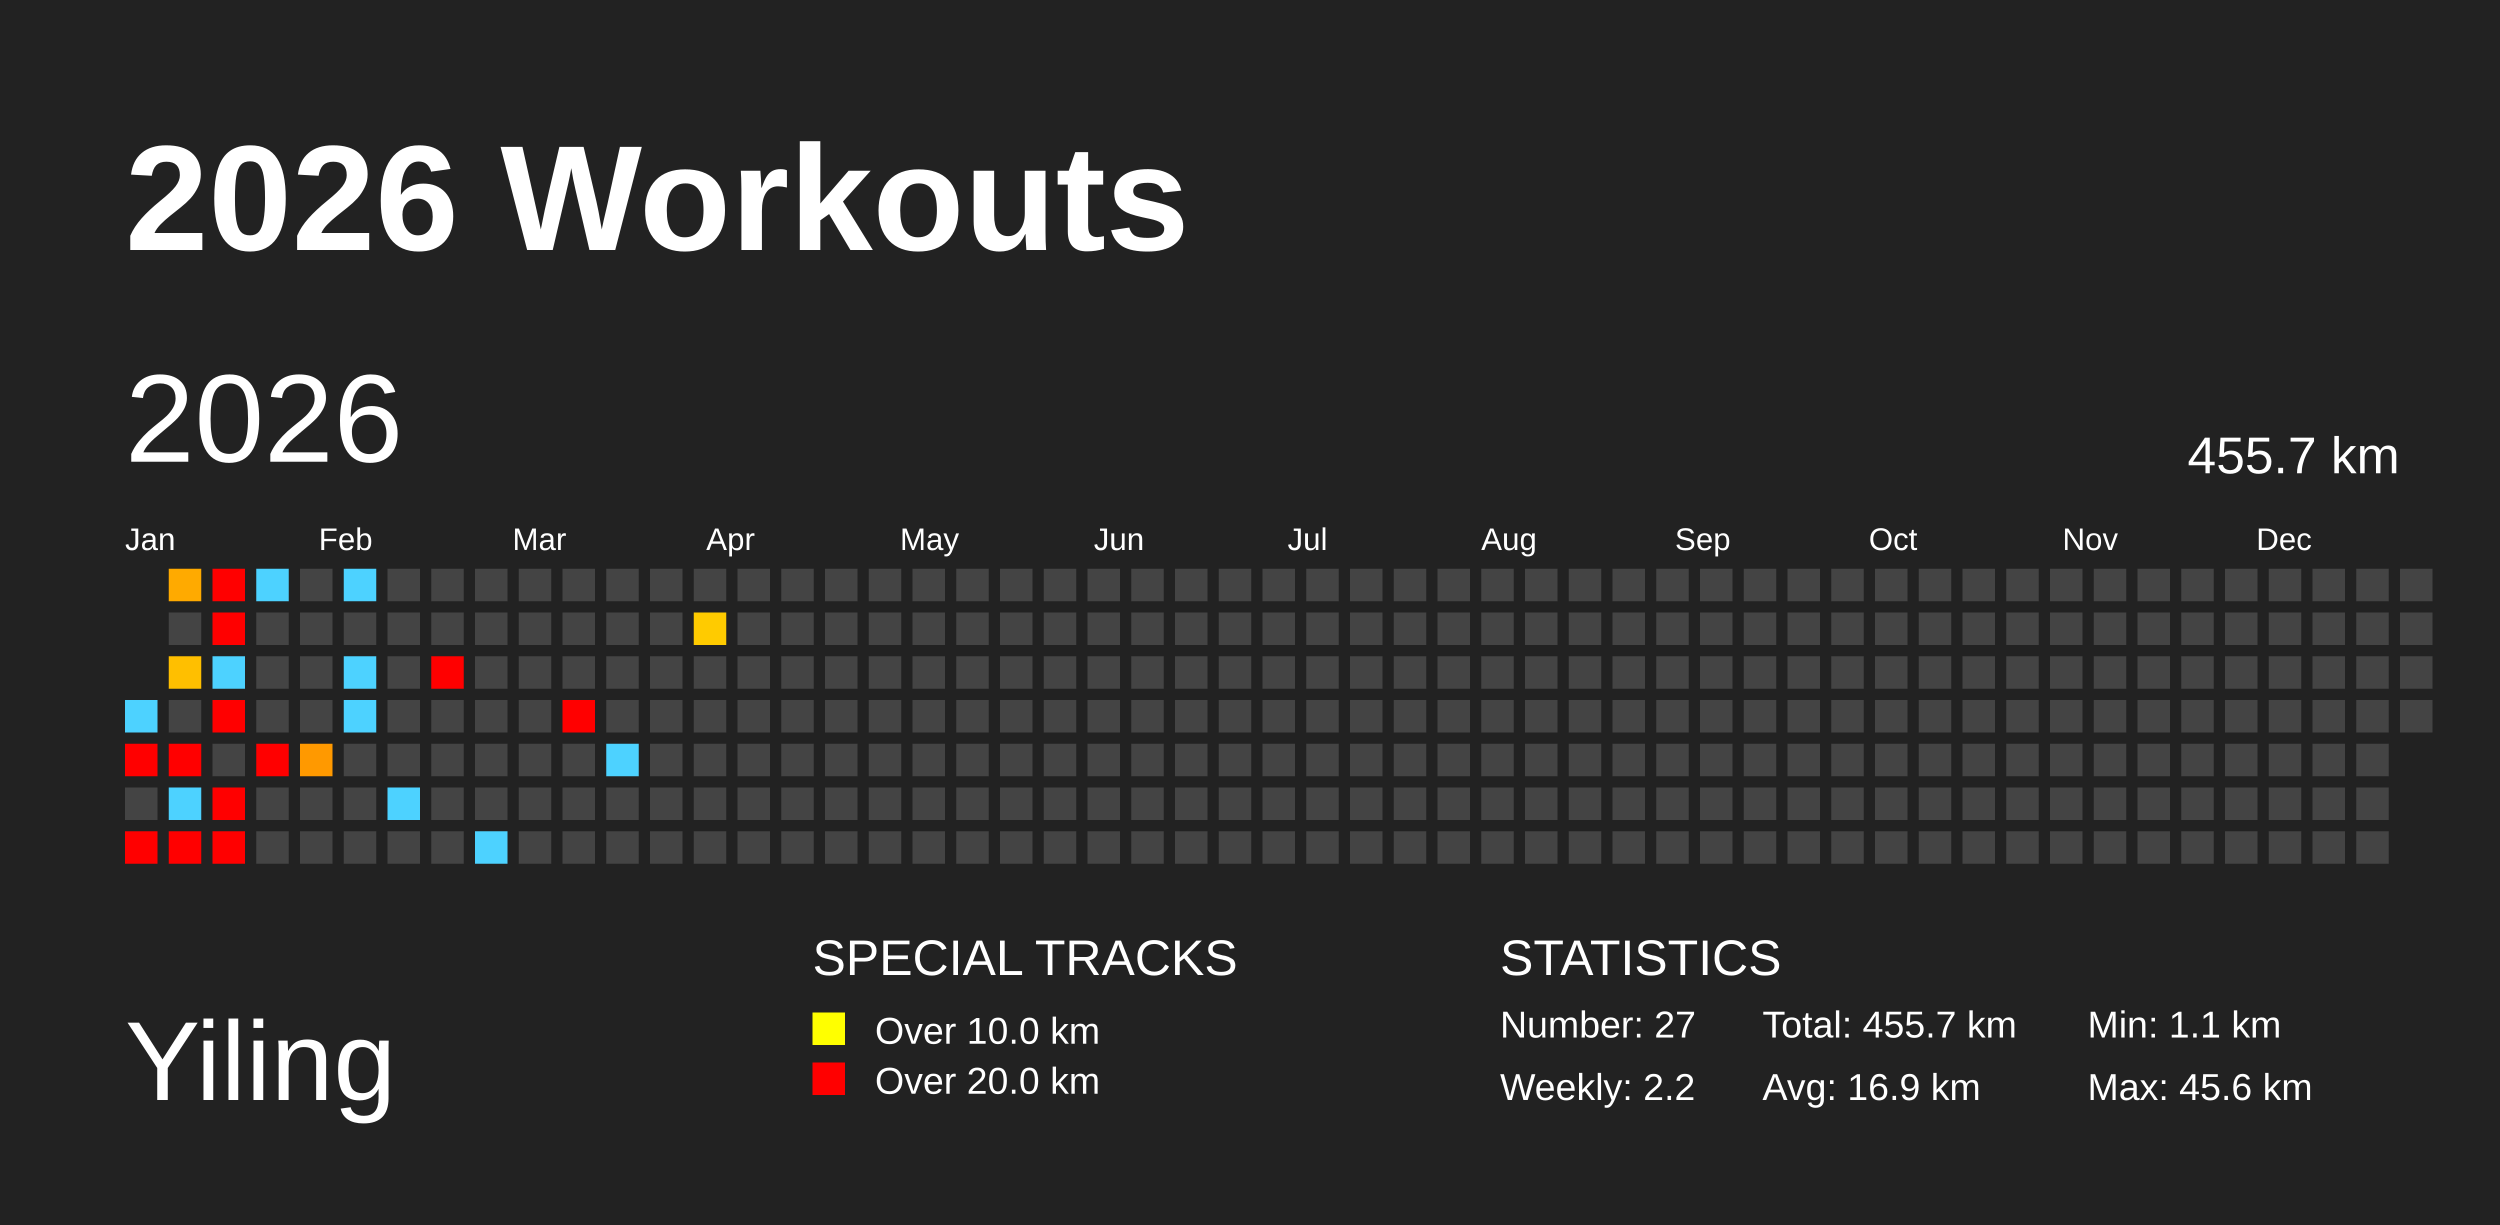
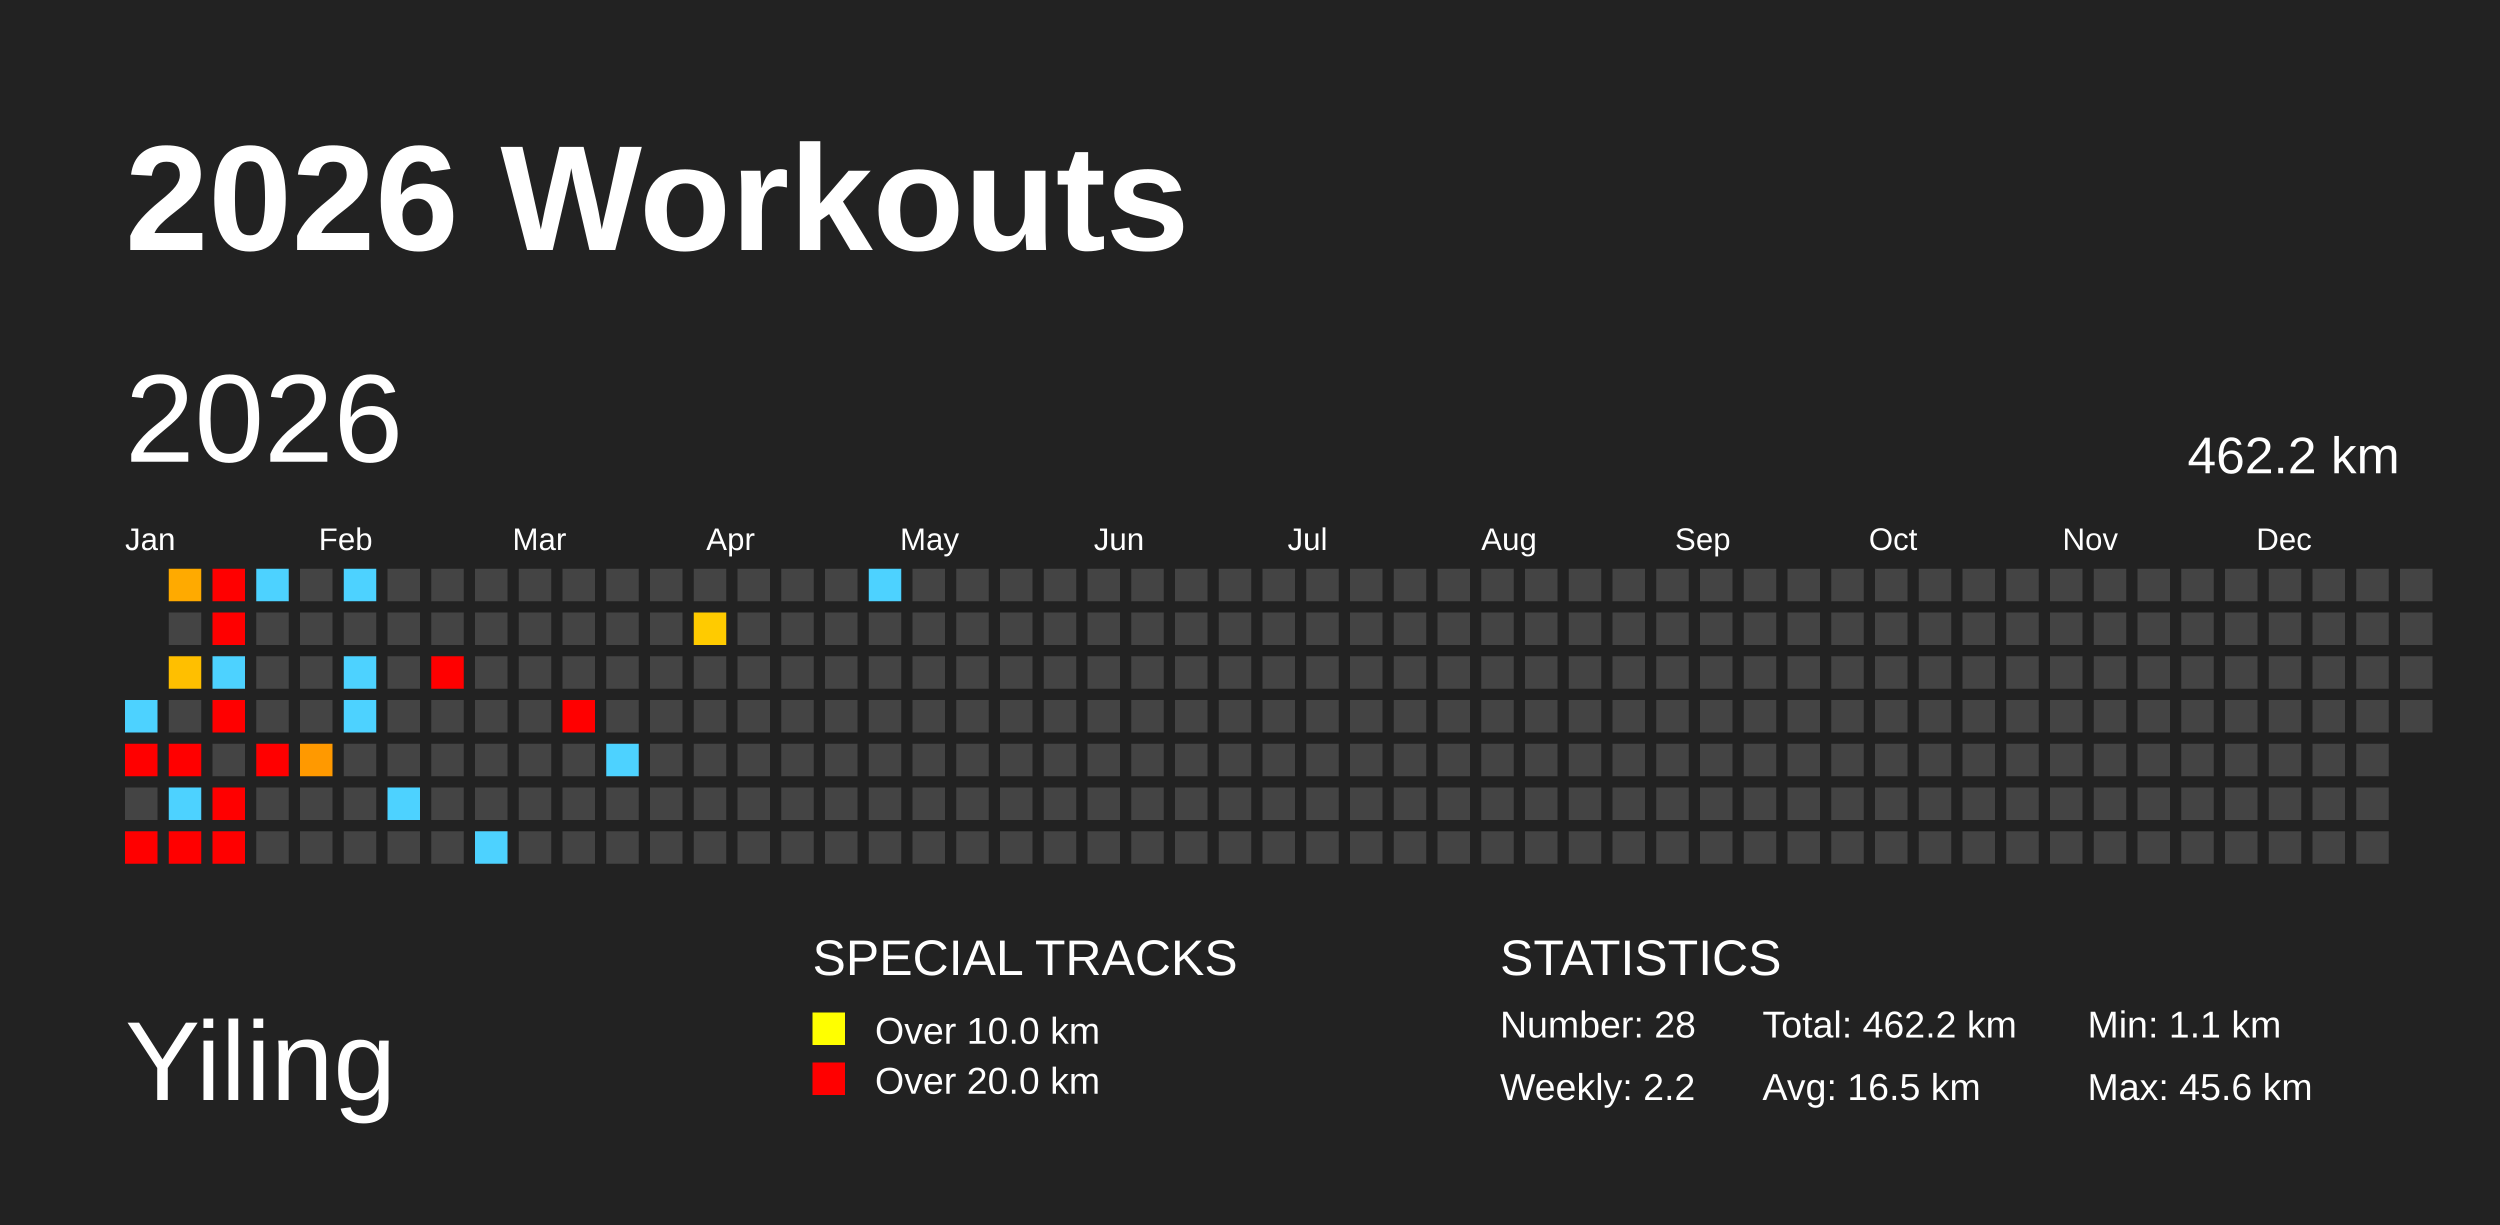
<svg xmlns="http://www.w3.org/2000/svg" baseProfile="full" height="98mm" version="1.1" viewBox="0,0,200,98" width="200mm">
  <defs />
  <rect fill="#222222" height="98" width="200" x="0" y="0" />
  <text fill="#FFFFFF" style="font-size:12px; font-family:Arial; font-weight:bold;" x="10" y="20">2026 Workouts</text>
  <text fill="#FFFFFF" style="font-size:9px; font-family:Arial" x="10" y="88">Yiling</text>
  <text fill="#FFFFFF" style="font-size:4px; font-family:Arial" x="65" y="78">SPECIAL TRACKS</text>
  <rect fill="yellow" height="2.6" width="2.6" x="65" y="81" />
  <text fill="#FFFFFF" style="font-size:3px; font-family:Arial" x="70" y="83.5">Over 10.0 km</text>
  <rect fill="red" height="2.6" width="2.6" x="65" y="85" />
  <text fill="#FFFFFF" style="font-size:3px; font-family:Arial" x="70" y="87.5">Over 20.0 km</text>
  <text fill="#FFFFFF" style="font-size:4px; font-family:Arial" x="120" y="78">STATISTICS</text>
-   <text fill="#FFFFFF" style="font-size:3px; font-family:Arial" x="120" y="83">Number: 27</text>
+   <text fill="#FFFFFF" style="font-size:3px; font-family:Arial" x="120" y="83">Number: 28</text>
  <text fill="#FFFFFF" style="font-size:3px; font-family:Arial" x="120" y="88">Weekly: 2.2</text>
-   <text fill="#FFFFFF" style="font-size:3px; font-family:Arial" x="141" y="83">Total: 455.7 km</text>
-   <text fill="#FFFFFF" style="font-size:3px; font-family:Arial" x="141" y="88">Avg: 16.9 km</text>
+   <text fill="#FFFFFF" style="font-size:3px; font-family:Arial" x="141" y="83">Total: 462.2 km</text>
+   <text fill="#FFFFFF" style="font-size:3px; font-family:Arial" x="141" y="88">Avg: 16.5 km</text>
  <text fill="#FFFFFF" style="font-size:3px; font-family:Arial" x="167" y="83">Min: 1.1 km</text>
  <text fill="#FFFFFF" style="font-size:3px; font-family:Arial" x="167" y="88">Max: 45.6 km</text>
  <text dominant-baseline="hanging" fill="#FFFFFF" style="font-size:10.0px; font-family:Arial;" x="10" y="30">2026</text>
-   <text dominant-baseline="hanging" fill="#FFFFFF" style="font-size:4.125px; font-family:Arial;" x="175" y="35">455.7 km</text>
+   <text dominant-baseline="hanging" fill="#FFFFFF" style="font-size:4.125px; font-family:Arial;" x="175" y="35">462.2 km</text>
  <text fill="#FFFFFF" style="font-size:2.5px; font-family:Arial" x="10.0" y="44">Jan</text>
  <text fill="#FFFFFF" style="font-size:2.5px; font-family:Arial" x="25.5" y="44">Feb</text>
  <text fill="#FFFFFF" style="font-size:2.5px; font-family:Arial" x="41.0" y="44">Mar</text>
  <text fill="#FFFFFF" style="font-size:2.5px; font-family:Arial" x="56.5" y="44">Apr</text>
  <text fill="#FFFFFF" style="font-size:2.5px; font-family:Arial" x="72.0" y="44">May</text>
  <text fill="#FFFFFF" style="font-size:2.5px; font-family:Arial" x="87.5" y="44">Jun</text>
  <text fill="#FFFFFF" style="font-size:2.5px; font-family:Arial" x="103.0" y="44">Jul</text>
  <text fill="#FFFFFF" style="font-size:2.5px; font-family:Arial" x="118.5" y="44">Aug</text>
  <text fill="#FFFFFF" style="font-size:2.5px; font-family:Arial" x="134.0" y="44">Sep</text>
  <text fill="#FFFFFF" style="font-size:2.5px; font-family:Arial" x="149.5" y="44">Oct</text>
  <text fill="#FFFFFF" style="font-size:2.5px; font-family:Arial" x="165.0" y="44">Nov</text>
  <text fill="#FFFFFF" style="font-size:2.5px; font-family:Arial" x="180.5" y="44">Dec</text>
  <rect fill="#4dd2ff" height="2.6" width="2.6" x="10.0" y="56.0" />
  <rect fill="red" height="2.6" width="2.6" x="10.0" y="59.5" />
  <rect fill="#444444" height="2.6" width="2.6" x="10.0" y="63.0" />
  <rect fill="red" height="2.6" width="2.6" x="10.0" y="66.5" />
  <rect fill="#ffaa00" height="2.6" width="2.6" x="13.5" y="45.5" />
  <rect fill="#444444" height="2.6" width="2.6" x="13.5" y="49.0" />
  <rect fill="#ffbf00" height="2.6" width="2.6" x="13.5" y="52.5" />
  <rect fill="#444444" height="2.6" width="2.6" x="13.5" y="56.0" />
  <rect fill="red" height="2.6" width="2.6" x="13.5" y="59.5" />
  <rect fill="#4dd2ff" height="2.6" width="2.6" x="13.5" y="63.0" />
  <rect fill="red" height="2.6" width="2.6" x="13.5" y="66.5" />
  <rect fill="red" height="2.6" width="2.6" x="17.0" y="45.5" />
  <rect fill="red" height="2.6" width="2.6" x="17.0" y="49.0" />
  <rect fill="#4dd2ff" height="2.6" width="2.6" x="17.0" y="52.5" />
  <rect fill="red" height="2.6" width="2.6" x="17.0" y="56.0" />
  <rect fill="#444444" height="2.6" width="2.6" x="17.0" y="59.5" />
  <rect fill="red" height="2.6" width="2.6" x="17.0" y="63.0" />
  <rect fill="red" height="2.6" width="2.6" x="17.0" y="66.5" />
  <rect fill="#4dd2ff" height="2.6" width="2.6" x="20.5" y="45.5" />
  <rect fill="#444444" height="2.6" width="2.6" x="20.5" y="49.0" />
  <rect fill="#444444" height="2.6" width="2.6" x="20.5" y="52.5" />
  <rect fill="#444444" height="2.6" width="2.6" x="20.5" y="56.0" />
  <rect fill="red" height="2.6" width="2.6" x="20.5" y="59.5" />
  <rect fill="#444444" height="2.6" width="2.6" x="20.5" y="63.0" />
  <rect fill="#444444" height="2.6" width="2.6" x="20.5" y="66.5" />
  <rect fill="#444444" height="2.6" width="2.6" x="24.0" y="45.5" />
  <rect fill="#444444" height="2.6" width="2.6" x="24.0" y="49.0" />
  <rect fill="#444444" height="2.6" width="2.6" x="24.0" y="52.5" />
  <rect fill="#444444" height="2.6" width="2.6" x="24.0" y="56.0" />
  <rect fill="#ff9900" height="2.6" width="2.6" x="24.0" y="59.5" />
  <rect fill="#444444" height="2.6" width="2.6" x="24.0" y="63.0" />
  <rect fill="#444444" height="2.6" width="2.6" x="24.0" y="66.5" />
  <rect fill="#4dd2ff" height="2.6" width="2.6" x="27.5" y="45.5" />
  <rect fill="#444444" height="2.6" width="2.6" x="27.5" y="49.0" />
  <rect fill="#4dd2ff" height="2.6" width="2.6" x="27.5" y="52.5" />
  <rect fill="#4dd2ff" height="2.6" width="2.6" x="27.5" y="56.0" />
  <rect fill="#444444" height="2.6" width="2.6" x="27.5" y="59.5" />
  <rect fill="#444444" height="2.6" width="2.6" x="27.5" y="63.0" />
  <rect fill="#444444" height="2.6" width="2.6" x="27.5" y="66.5" />
  <rect fill="#444444" height="2.6" width="2.6" x="31.0" y="45.5" />
  <rect fill="#444444" height="2.6" width="2.6" x="31.0" y="49.0" />
  <rect fill="#444444" height="2.6" width="2.6" x="31.0" y="52.5" />
  <rect fill="#444444" height="2.6" width="2.6" x="31.0" y="56.0" />
  <rect fill="#444444" height="2.6" width="2.6" x="31.0" y="59.5" />
  <rect fill="#4dd2ff" height="2.6" width="2.6" x="31.0" y="63.0" />
  <rect fill="#444444" height="2.6" width="2.6" x="31.0" y="66.5" />
  <rect fill="#444444" height="2.6" width="2.6" x="34.5" y="45.5" />
  <rect fill="#444444" height="2.6" width="2.6" x="34.5" y="49.0" />
  <rect fill="red" height="2.6" width="2.6" x="34.5" y="52.5" />
  <rect fill="#444444" height="2.6" width="2.6" x="34.5" y="56.0" />
  <rect fill="#444444" height="2.6" width="2.6" x="34.5" y="59.5" />
  <rect fill="#444444" height="2.6" width="2.6" x="34.5" y="63.0" />
  <rect fill="#444444" height="2.6" width="2.6" x="34.5" y="66.5" />
  <rect fill="#444444" height="2.6" width="2.6" x="38.0" y="45.5" />
  <rect fill="#444444" height="2.6" width="2.6" x="38.0" y="49.0" />
  <rect fill="#444444" height="2.6" width="2.6" x="38.0" y="52.5" />
  <rect fill="#444444" height="2.6" width="2.6" x="38.0" y="56.0" />
  <rect fill="#444444" height="2.6" width="2.6" x="38.0" y="59.5" />
  <rect fill="#444444" height="2.6" width="2.6" x="38.0" y="63.0" />
  <rect fill="#4dd2ff" height="2.6" width="2.6" x="38.0" y="66.5" />
  <rect fill="#444444" height="2.6" width="2.6" x="41.5" y="45.5" />
  <rect fill="#444444" height="2.6" width="2.6" x="41.5" y="49.0" />
  <rect fill="#444444" height="2.6" width="2.6" x="41.5" y="52.5" />
  <rect fill="#444444" height="2.6" width="2.6" x="41.5" y="56.0" />
  <rect fill="#444444" height="2.6" width="2.6" x="41.5" y="59.5" />
  <rect fill="#444444" height="2.6" width="2.6" x="41.5" y="63.0" />
  <rect fill="#444444" height="2.6" width="2.6" x="41.5" y="66.5" />
  <rect fill="#444444" height="2.6" width="2.6" x="45.0" y="45.5" />
  <rect fill="#444444" height="2.6" width="2.6" x="45.0" y="49.0" />
  <rect fill="#444444" height="2.6" width="2.6" x="45.0" y="52.5" />
  <rect fill="red" height="2.6" width="2.6" x="45.0" y="56.0" />
  <rect fill="#444444" height="2.6" width="2.6" x="45.0" y="59.5" />
  <rect fill="#444444" height="2.6" width="2.6" x="45.0" y="63.0" />
  <rect fill="#444444" height="2.6" width="2.6" x="45.0" y="66.5" />
  <rect fill="#444444" height="2.6" width="2.6" x="48.5" y="45.5" />
  <rect fill="#444444" height="2.6" width="2.6" x="48.5" y="49.0" />
  <rect fill="#444444" height="2.6" width="2.6" x="48.5" y="52.5" />
  <rect fill="#444444" height="2.6" width="2.6" x="48.5" y="56.0" />
  <rect fill="#4dd2ff" height="2.6" width="2.6" x="48.5" y="59.5" />
  <rect fill="#444444" height="2.6" width="2.6" x="48.5" y="63.0" />
  <rect fill="#444444" height="2.6" width="2.6" x="48.5" y="66.5" />
  <rect fill="#444444" height="2.6" width="2.6" x="52.0" y="45.5" />
  <rect fill="#444444" height="2.6" width="2.6" x="52.0" y="49.0" />
  <rect fill="#444444" height="2.6" width="2.6" x="52.0" y="52.5" />
  <rect fill="#444444" height="2.6" width="2.6" x="52.0" y="56.0" />
  <rect fill="#444444" height="2.6" width="2.6" x="52.0" y="59.5" />
  <rect fill="#444444" height="2.6" width="2.6" x="52.0" y="63.0" />
  <rect fill="#444444" height="2.6" width="2.6" x="52.0" y="66.5" />
  <rect fill="#444444" height="2.6" width="2.6" x="55.5" y="45.5" />
  <rect fill="#ffcb00" height="2.6" width="2.6" x="55.5" y="49.0" />
  <rect fill="#444444" height="2.6" width="2.6" x="55.5" y="52.5" />
  <rect fill="#444444" height="2.6" width="2.6" x="55.5" y="56.0" />
  <rect fill="#444444" height="2.6" width="2.6" x="55.5" y="59.5" />
  <rect fill="#444444" height="2.6" width="2.6" x="55.5" y="63.0" />
  <rect fill="#444444" height="2.6" width="2.6" x="55.5" y="66.5" />
  <rect fill="#444444" height="2.6" width="2.6" x="59.0" y="45.5" />
  <rect fill="#444444" height="2.6" width="2.6" x="59.0" y="49.0" />
  <rect fill="#444444" height="2.6" width="2.6" x="59.0" y="52.5" />
  <rect fill="#444444" height="2.6" width="2.6" x="59.0" y="56.0" />
  <rect fill="#444444" height="2.6" width="2.6" x="59.0" y="59.5" />
  <rect fill="#444444" height="2.6" width="2.6" x="59.0" y="63.0" />
  <rect fill="#444444" height="2.6" width="2.6" x="59.0" y="66.5" />
  <rect fill="#444444" height="2.6" width="2.6" x="62.5" y="45.5" />
  <rect fill="#444444" height="2.6" width="2.6" x="62.5" y="49.0" />
  <rect fill="#444444" height="2.6" width="2.6" x="62.5" y="52.5" />
  <rect fill="#444444" height="2.6" width="2.6" x="62.5" y="56.0" />
  <rect fill="#444444" height="2.6" width="2.6" x="62.5" y="59.5" />
  <rect fill="#444444" height="2.6" width="2.6" x="62.5" y="63.0" />
  <rect fill="#444444" height="2.6" width="2.6" x="62.5" y="66.5" />
  <rect fill="#444444" height="2.6" width="2.6" x="66.0" y="45.5" />
  <rect fill="#444444" height="2.6" width="2.6" x="66.0" y="49.0" />
  <rect fill="#444444" height="2.6" width="2.6" x="66.0" y="52.5" />
  <rect fill="#444444" height="2.6" width="2.6" x="66.0" y="56.0" />
  <rect fill="#444444" height="2.6" width="2.6" x="66.0" y="59.5" />
  <rect fill="#444444" height="2.6" width="2.6" x="66.0" y="63.0" />
  <rect fill="#444444" height="2.6" width="2.6" x="66.0" y="66.5" />
-   <rect fill="#444444" height="2.6" width="2.6" x="69.5" y="45.5" />
+   <rect fill="#4dd2ff" height="2.6" width="2.6" x="69.5" y="45.5" />
  <rect fill="#444444" height="2.6" width="2.6" x="69.5" y="49.0" />
  <rect fill="#444444" height="2.6" width="2.6" x="69.5" y="52.5" />
  <rect fill="#444444" height="2.6" width="2.6" x="69.5" y="56.0" />
  <rect fill="#444444" height="2.6" width="2.6" x="69.5" y="59.5" />
  <rect fill="#444444" height="2.6" width="2.6" x="69.5" y="63.0" />
  <rect fill="#444444" height="2.6" width="2.6" x="69.5" y="66.5" />
  <rect fill="#444444" height="2.6" width="2.6" x="73.0" y="45.5" />
  <rect fill="#444444" height="2.6" width="2.6" x="73.0" y="49.0" />
  <rect fill="#444444" height="2.6" width="2.6" x="73.0" y="52.5" />
  <rect fill="#444444" height="2.6" width="2.6" x="73.0" y="56.0" />
  <rect fill="#444444" height="2.6" width="2.6" x="73.0" y="59.5" />
  <rect fill="#444444" height="2.6" width="2.6" x="73.0" y="63.0" />
  <rect fill="#444444" height="2.6" width="2.6" x="73.0" y="66.5" />
  <rect fill="#444444" height="2.6" width="2.6" x="76.5" y="45.5" />
  <rect fill="#444444" height="2.6" width="2.6" x="76.5" y="49.0" />
  <rect fill="#444444" height="2.6" width="2.6" x="76.5" y="52.5" />
  <rect fill="#444444" height="2.6" width="2.6" x="76.5" y="56.0" />
  <rect fill="#444444" height="2.6" width="2.6" x="76.5" y="59.5" />
  <rect fill="#444444" height="2.6" width="2.6" x="76.5" y="63.0" />
  <rect fill="#444444" height="2.6" width="2.6" x="76.5" y="66.5" />
  <rect fill="#444444" height="2.6" width="2.6" x="80.0" y="45.5" />
  <rect fill="#444444" height="2.6" width="2.6" x="80.0" y="49.0" />
  <rect fill="#444444" height="2.6" width="2.6" x="80.0" y="52.5" />
  <rect fill="#444444" height="2.6" width="2.6" x="80.0" y="56.0" />
  <rect fill="#444444" height="2.6" width="2.6" x="80.0" y="59.5" />
  <rect fill="#444444" height="2.6" width="2.6" x="80.0" y="63.0" />
  <rect fill="#444444" height="2.6" width="2.6" x="80.0" y="66.5" />
  <rect fill="#444444" height="2.6" width="2.6" x="83.5" y="45.5" />
  <rect fill="#444444" height="2.6" width="2.6" x="83.5" y="49.0" />
  <rect fill="#444444" height="2.6" width="2.6" x="83.5" y="52.5" />
  <rect fill="#444444" height="2.6" width="2.6" x="83.5" y="56.0" />
  <rect fill="#444444" height="2.6" width="2.6" x="83.5" y="59.5" />
  <rect fill="#444444" height="2.6" width="2.6" x="83.5" y="63.0" />
  <rect fill="#444444" height="2.6" width="2.6" x="83.5" y="66.5" />
  <rect fill="#444444" height="2.6" width="2.6" x="87.0" y="45.5" />
  <rect fill="#444444" height="2.6" width="2.6" x="87.0" y="49.0" />
  <rect fill="#444444" height="2.6" width="2.6" x="87.0" y="52.5" />
  <rect fill="#444444" height="2.6" width="2.6" x="87.0" y="56.0" />
  <rect fill="#444444" height="2.6" width="2.6" x="87.0" y="59.5" />
  <rect fill="#444444" height="2.6" width="2.6" x="87.0" y="63.0" />
  <rect fill="#444444" height="2.6" width="2.6" x="87.0" y="66.5" />
  <rect fill="#444444" height="2.6" width="2.6" x="90.5" y="45.5" />
  <rect fill="#444444" height="2.6" width="2.6" x="90.5" y="49.0" />
  <rect fill="#444444" height="2.6" width="2.6" x="90.5" y="52.5" />
  <rect fill="#444444" height="2.6" width="2.6" x="90.5" y="56.0" />
  <rect fill="#444444" height="2.6" width="2.6" x="90.5" y="59.5" />
  <rect fill="#444444" height="2.6" width="2.6" x="90.5" y="63.0" />
  <rect fill="#444444" height="2.6" width="2.6" x="90.5" y="66.5" />
  <rect fill="#444444" height="2.6" width="2.6" x="94.0" y="45.5" />
  <rect fill="#444444" height="2.6" width="2.6" x="94.0" y="49.0" />
  <rect fill="#444444" height="2.6" width="2.6" x="94.0" y="52.5" />
  <rect fill="#444444" height="2.6" width="2.6" x="94.0" y="56.0" />
  <rect fill="#444444" height="2.6" width="2.6" x="94.0" y="59.5" />
  <rect fill="#444444" height="2.6" width="2.6" x="94.0" y="63.0" />
  <rect fill="#444444" height="2.6" width="2.6" x="94.0" y="66.5" />
  <rect fill="#444444" height="2.6" width="2.6" x="97.5" y="45.5" />
  <rect fill="#444444" height="2.6" width="2.6" x="97.5" y="49.0" />
  <rect fill="#444444" height="2.6" width="2.6" x="97.5" y="52.5" />
  <rect fill="#444444" height="2.6" width="2.6" x="97.5" y="56.0" />
  <rect fill="#444444" height="2.6" width="2.6" x="97.5" y="59.5" />
  <rect fill="#444444" height="2.6" width="2.6" x="97.5" y="63.0" />
  <rect fill="#444444" height="2.6" width="2.6" x="97.5" y="66.5" />
  <rect fill="#444444" height="2.6" width="2.6" x="101.0" y="45.5" />
  <rect fill="#444444" height="2.6" width="2.6" x="101.0" y="49.0" />
  <rect fill="#444444" height="2.6" width="2.6" x="101.0" y="52.5" />
  <rect fill="#444444" height="2.6" width="2.6" x="101.0" y="56.0" />
  <rect fill="#444444" height="2.6" width="2.6" x="101.0" y="59.5" />
  <rect fill="#444444" height="2.6" width="2.6" x="101.0" y="63.0" />
  <rect fill="#444444" height="2.6" width="2.6" x="101.0" y="66.5" />
  <rect fill="#444444" height="2.6" width="2.6" x="104.5" y="45.5" />
  <rect fill="#444444" height="2.6" width="2.6" x="104.5" y="49.0" />
  <rect fill="#444444" height="2.6" width="2.6" x="104.5" y="52.5" />
  <rect fill="#444444" height="2.6" width="2.6" x="104.5" y="56.0" />
  <rect fill="#444444" height="2.6" width="2.6" x="104.5" y="59.5" />
  <rect fill="#444444" height="2.6" width="2.6" x="104.5" y="63.0" />
  <rect fill="#444444" height="2.6" width="2.6" x="104.5" y="66.5" />
  <rect fill="#444444" height="2.6" width="2.6" x="108.0" y="45.5" />
  <rect fill="#444444" height="2.6" width="2.6" x="108.0" y="49.0" />
  <rect fill="#444444" height="2.6" width="2.6" x="108.0" y="52.5" />
  <rect fill="#444444" height="2.6" width="2.6" x="108.0" y="56.0" />
  <rect fill="#444444" height="2.6" width="2.6" x="108.0" y="59.5" />
  <rect fill="#444444" height="2.6" width="2.6" x="108.0" y="63.0" />
  <rect fill="#444444" height="2.6" width="2.6" x="108.0" y="66.5" />
  <rect fill="#444444" height="2.6" width="2.6" x="111.5" y="45.5" />
  <rect fill="#444444" height="2.6" width="2.6" x="111.5" y="49.0" />
  <rect fill="#444444" height="2.6" width="2.6" x="111.5" y="52.5" />
  <rect fill="#444444" height="2.6" width="2.6" x="111.5" y="56.0" />
  <rect fill="#444444" height="2.6" width="2.6" x="111.5" y="59.5" />
  <rect fill="#444444" height="2.6" width="2.6" x="111.5" y="63.0" />
  <rect fill="#444444" height="2.6" width="2.6" x="111.5" y="66.5" />
  <rect fill="#444444" height="2.6" width="2.6" x="115.0" y="45.5" />
  <rect fill="#444444" height="2.6" width="2.6" x="115.0" y="49.0" />
  <rect fill="#444444" height="2.6" width="2.6" x="115.0" y="52.5" />
  <rect fill="#444444" height="2.6" width="2.6" x="115.0" y="56.0" />
  <rect fill="#444444" height="2.6" width="2.6" x="115.0" y="59.5" />
  <rect fill="#444444" height="2.6" width="2.6" x="115.0" y="63.0" />
  <rect fill="#444444" height="2.6" width="2.6" x="115.0" y="66.5" />
  <rect fill="#444444" height="2.6" width="2.6" x="118.5" y="45.5" />
  <rect fill="#444444" height="2.6" width="2.6" x="118.5" y="49.0" />
  <rect fill="#444444" height="2.6" width="2.6" x="118.5" y="52.5" />
  <rect fill="#444444" height="2.6" width="2.6" x="118.5" y="56.0" />
  <rect fill="#444444" height="2.6" width="2.6" x="118.5" y="59.5" />
  <rect fill="#444444" height="2.6" width="2.6" x="118.5" y="63.0" />
  <rect fill="#444444" height="2.6" width="2.6" x="118.5" y="66.5" />
  <rect fill="#444444" height="2.6" width="2.6" x="122.0" y="45.5" />
  <rect fill="#444444" height="2.6" width="2.6" x="122.0" y="49.0" />
  <rect fill="#444444" height="2.6" width="2.6" x="122.0" y="52.5" />
  <rect fill="#444444" height="2.6" width="2.6" x="122.0" y="56.0" />
  <rect fill="#444444" height="2.6" width="2.6" x="122.0" y="59.5" />
  <rect fill="#444444" height="2.6" width="2.6" x="122.0" y="63.0" />
  <rect fill="#444444" height="2.6" width="2.6" x="122.0" y="66.5" />
  <rect fill="#444444" height="2.6" width="2.6" x="125.5" y="45.5" />
  <rect fill="#444444" height="2.6" width="2.6" x="125.5" y="49.0" />
  <rect fill="#444444" height="2.6" width="2.6" x="125.5" y="52.5" />
  <rect fill="#444444" height="2.6" width="2.6" x="125.5" y="56.0" />
  <rect fill="#444444" height="2.6" width="2.6" x="125.5" y="59.5" />
  <rect fill="#444444" height="2.6" width="2.6" x="125.5" y="63.0" />
  <rect fill="#444444" height="2.6" width="2.6" x="125.5" y="66.5" />
  <rect fill="#444444" height="2.6" width="2.6" x="129.0" y="45.5" />
  <rect fill="#444444" height="2.6" width="2.6" x="129.0" y="49.0" />
  <rect fill="#444444" height="2.6" width="2.6" x="129.0" y="52.5" />
  <rect fill="#444444" height="2.6" width="2.6" x="129.0" y="56.0" />
  <rect fill="#444444" height="2.6" width="2.6" x="129.0" y="59.5" />
  <rect fill="#444444" height="2.6" width="2.6" x="129.0" y="63.0" />
  <rect fill="#444444" height="2.6" width="2.6" x="129.0" y="66.5" />
  <rect fill="#444444" height="2.6" width="2.6" x="132.5" y="45.5" />
  <rect fill="#444444" height="2.6" width="2.6" x="132.5" y="49.0" />
  <rect fill="#444444" height="2.6" width="2.6" x="132.5" y="52.5" />
  <rect fill="#444444" height="2.6" width="2.6" x="132.5" y="56.0" />
  <rect fill="#444444" height="2.6" width="2.6" x="132.5" y="59.5" />
  <rect fill="#444444" height="2.6" width="2.6" x="132.5" y="63.0" />
  <rect fill="#444444" height="2.6" width="2.6" x="132.5" y="66.5" />
  <rect fill="#444444" height="2.6" width="2.6" x="136.0" y="45.5" />
  <rect fill="#444444" height="2.6" width="2.6" x="136.0" y="49.0" />
  <rect fill="#444444" height="2.6" width="2.6" x="136.0" y="52.5" />
  <rect fill="#444444" height="2.6" width="2.6" x="136.0" y="56.0" />
  <rect fill="#444444" height="2.6" width="2.6" x="136.0" y="59.5" />
  <rect fill="#444444" height="2.6" width="2.6" x="136.0" y="63.0" />
  <rect fill="#444444" height="2.6" width="2.6" x="136.0" y="66.5" />
  <rect fill="#444444" height="2.6" width="2.6" x="139.5" y="45.5" />
  <rect fill="#444444" height="2.6" width="2.6" x="139.5" y="49.0" />
  <rect fill="#444444" height="2.6" width="2.6" x="139.5" y="52.5" />
  <rect fill="#444444" height="2.6" width="2.6" x="139.5" y="56.0" />
  <rect fill="#444444" height="2.6" width="2.6" x="139.5" y="59.5" />
  <rect fill="#444444" height="2.6" width="2.6" x="139.5" y="63.0" />
  <rect fill="#444444" height="2.6" width="2.6" x="139.5" y="66.5" />
  <rect fill="#444444" height="2.6" width="2.6" x="143.0" y="45.5" />
  <rect fill="#444444" height="2.6" width="2.6" x="143.0" y="49.0" />
  <rect fill="#444444" height="2.6" width="2.6" x="143.0" y="52.5" />
  <rect fill="#444444" height="2.6" width="2.6" x="143.0" y="56.0" />
  <rect fill="#444444" height="2.6" width="2.6" x="143.0" y="59.5" />
  <rect fill="#444444" height="2.6" width="2.6" x="143.0" y="63.0" />
  <rect fill="#444444" height="2.6" width="2.6" x="143.0" y="66.5" />
  <rect fill="#444444" height="2.6" width="2.6" x="146.5" y="45.5" />
  <rect fill="#444444" height="2.6" width="2.6" x="146.5" y="49.0" />
  <rect fill="#444444" height="2.6" width="2.6" x="146.5" y="52.5" />
  <rect fill="#444444" height="2.6" width="2.6" x="146.5" y="56.0" />
  <rect fill="#444444" height="2.6" width="2.6" x="146.5" y="59.5" />
  <rect fill="#444444" height="2.6" width="2.6" x="146.5" y="63.0" />
  <rect fill="#444444" height="2.6" width="2.6" x="146.5" y="66.5" />
  <rect fill="#444444" height="2.6" width="2.6" x="150.0" y="45.5" />
  <rect fill="#444444" height="2.6" width="2.6" x="150.0" y="49.0" />
  <rect fill="#444444" height="2.6" width="2.6" x="150.0" y="52.5" />
  <rect fill="#444444" height="2.6" width="2.6" x="150.0" y="56.0" />
  <rect fill="#444444" height="2.6" width="2.6" x="150.0" y="59.5" />
  <rect fill="#444444" height="2.6" width="2.6" x="150.0" y="63.0" />
  <rect fill="#444444" height="2.6" width="2.6" x="150.0" y="66.5" />
  <rect fill="#444444" height="2.6" width="2.6" x="153.5" y="45.5" />
  <rect fill="#444444" height="2.6" width="2.6" x="153.5" y="49.0" />
  <rect fill="#444444" height="2.6" width="2.6" x="153.5" y="52.5" />
  <rect fill="#444444" height="2.6" width="2.6" x="153.5" y="56.0" />
  <rect fill="#444444" height="2.6" width="2.6" x="153.5" y="59.5" />
  <rect fill="#444444" height="2.6" width="2.6" x="153.5" y="63.0" />
  <rect fill="#444444" height="2.6" width="2.6" x="153.5" y="66.5" />
  <rect fill="#444444" height="2.6" width="2.6" x="157.0" y="45.5" />
  <rect fill="#444444" height="2.6" width="2.6" x="157.0" y="49.0" />
  <rect fill="#444444" height="2.6" width="2.6" x="157.0" y="52.5" />
  <rect fill="#444444" height="2.6" width="2.6" x="157.0" y="56.0" />
  <rect fill="#444444" height="2.6" width="2.6" x="157.0" y="59.5" />
  <rect fill="#444444" height="2.6" width="2.6" x="157.0" y="63.0" />
  <rect fill="#444444" height="2.6" width="2.6" x="157.0" y="66.5" />
  <rect fill="#444444" height="2.6" width="2.6" x="160.5" y="45.5" />
  <rect fill="#444444" height="2.6" width="2.6" x="160.5" y="49.0" />
  <rect fill="#444444" height="2.6" width="2.6" x="160.5" y="52.5" />
  <rect fill="#444444" height="2.6" width="2.6" x="160.5" y="56.0" />
  <rect fill="#444444" height="2.6" width="2.6" x="160.5" y="59.5" />
  <rect fill="#444444" height="2.6" width="2.6" x="160.5" y="63.0" />
  <rect fill="#444444" height="2.6" width="2.6" x="160.5" y="66.5" />
  <rect fill="#444444" height="2.6" width="2.6" x="164.0" y="45.5" />
  <rect fill="#444444" height="2.6" width="2.6" x="164.0" y="49.0" />
  <rect fill="#444444" height="2.6" width="2.6" x="164.0" y="52.5" />
  <rect fill="#444444" height="2.6" width="2.6" x="164.0" y="56.0" />
  <rect fill="#444444" height="2.6" width="2.6" x="164.0" y="59.5" />
  <rect fill="#444444" height="2.6" width="2.6" x="164.0" y="63.0" />
  <rect fill="#444444" height="2.6" width="2.6" x="164.0" y="66.5" />
  <rect fill="#444444" height="2.6" width="2.6" x="167.5" y="45.5" />
  <rect fill="#444444" height="2.6" width="2.6" x="167.5" y="49.0" />
  <rect fill="#444444" height="2.6" width="2.6" x="167.5" y="52.5" />
  <rect fill="#444444" height="2.6" width="2.6" x="167.5" y="56.0" />
  <rect fill="#444444" height="2.6" width="2.6" x="167.5" y="59.5" />
  <rect fill="#444444" height="2.6" width="2.6" x="167.5" y="63.0" />
  <rect fill="#444444" height="2.6" width="2.6" x="167.5" y="66.5" />
  <rect fill="#444444" height="2.6" width="2.6" x="171.0" y="45.5" />
  <rect fill="#444444" height="2.6" width="2.6" x="171.0" y="49.0" />
  <rect fill="#444444" height="2.6" width="2.6" x="171.0" y="52.5" />
  <rect fill="#444444" height="2.6" width="2.6" x="171.0" y="56.0" />
  <rect fill="#444444" height="2.6" width="2.6" x="171.0" y="59.5" />
  <rect fill="#444444" height="2.6" width="2.6" x="171.0" y="63.0" />
  <rect fill="#444444" height="2.6" width="2.6" x="171.0" y="66.5" />
  <rect fill="#444444" height="2.6" width="2.6" x="174.5" y="45.5" />
  <rect fill="#444444" height="2.6" width="2.6" x="174.5" y="49.0" />
  <rect fill="#444444" height="2.6" width="2.6" x="174.5" y="52.5" />
  <rect fill="#444444" height="2.6" width="2.6" x="174.5" y="56.0" />
  <rect fill="#444444" height="2.6" width="2.6" x="174.5" y="59.5" />
  <rect fill="#444444" height="2.6" width="2.6" x="174.5" y="63.0" />
  <rect fill="#444444" height="2.6" width="2.6" x="174.5" y="66.5" />
  <rect fill="#444444" height="2.6" width="2.6" x="178.0" y="45.5" />
  <rect fill="#444444" height="2.6" width="2.6" x="178.0" y="49.0" />
  <rect fill="#444444" height="2.6" width="2.6" x="178.0" y="52.5" />
  <rect fill="#444444" height="2.6" width="2.6" x="178.0" y="56.0" />
  <rect fill="#444444" height="2.6" width="2.6" x="178.0" y="59.5" />
  <rect fill="#444444" height="2.6" width="2.6" x="178.0" y="63.0" />
  <rect fill="#444444" height="2.6" width="2.6" x="178.0" y="66.5" />
  <rect fill="#444444" height="2.6" width="2.6" x="181.5" y="45.5" />
  <rect fill="#444444" height="2.6" width="2.6" x="181.5" y="49.0" />
  <rect fill="#444444" height="2.6" width="2.6" x="181.5" y="52.5" />
  <rect fill="#444444" height="2.6" width="2.6" x="181.5" y="56.0" />
  <rect fill="#444444" height="2.6" width="2.6" x="181.5" y="59.5" />
  <rect fill="#444444" height="2.6" width="2.6" x="181.5" y="63.0" />
  <rect fill="#444444" height="2.6" width="2.6" x="181.5" y="66.5" />
  <rect fill="#444444" height="2.6" width="2.6" x="185.0" y="45.5" />
  <rect fill="#444444" height="2.6" width="2.6" x="185.0" y="49.0" />
  <rect fill="#444444" height="2.6" width="2.6" x="185.0" y="52.5" />
  <rect fill="#444444" height="2.6" width="2.6" x="185.0" y="56.0" />
  <rect fill="#444444" height="2.6" width="2.6" x="185.0" y="59.5" />
  <rect fill="#444444" height="2.6" width="2.6" x="185.0" y="63.0" />
  <rect fill="#444444" height="2.6" width="2.6" x="185.0" y="66.5" />
  <rect fill="#444444" height="2.6" width="2.6" x="188.5" y="45.5" />
  <rect fill="#444444" height="2.6" width="2.6" x="188.5" y="49.0" />
  <rect fill="#444444" height="2.6" width="2.6" x="188.5" y="52.5" />
  <rect fill="#444444" height="2.6" width="2.6" x="188.5" y="56.0" />
  <rect fill="#444444" height="2.6" width="2.6" x="188.5" y="59.5" />
  <rect fill="#444444" height="2.6" width="2.6" x="188.5" y="63.0" />
  <rect fill="#444444" height="2.6" width="2.6" x="188.5" y="66.5" />
  <rect fill="#444444" height="2.6" width="2.6" x="192.0" y="45.5" />
  <rect fill="#444444" height="2.6" width="2.6" x="192.0" y="49.0" />
  <rect fill="#444444" height="2.6" width="2.6" x="192.0" y="52.5" />
  <rect fill="#444444" height="2.6" width="2.6" x="192.0" y="56.0" />
</svg>
